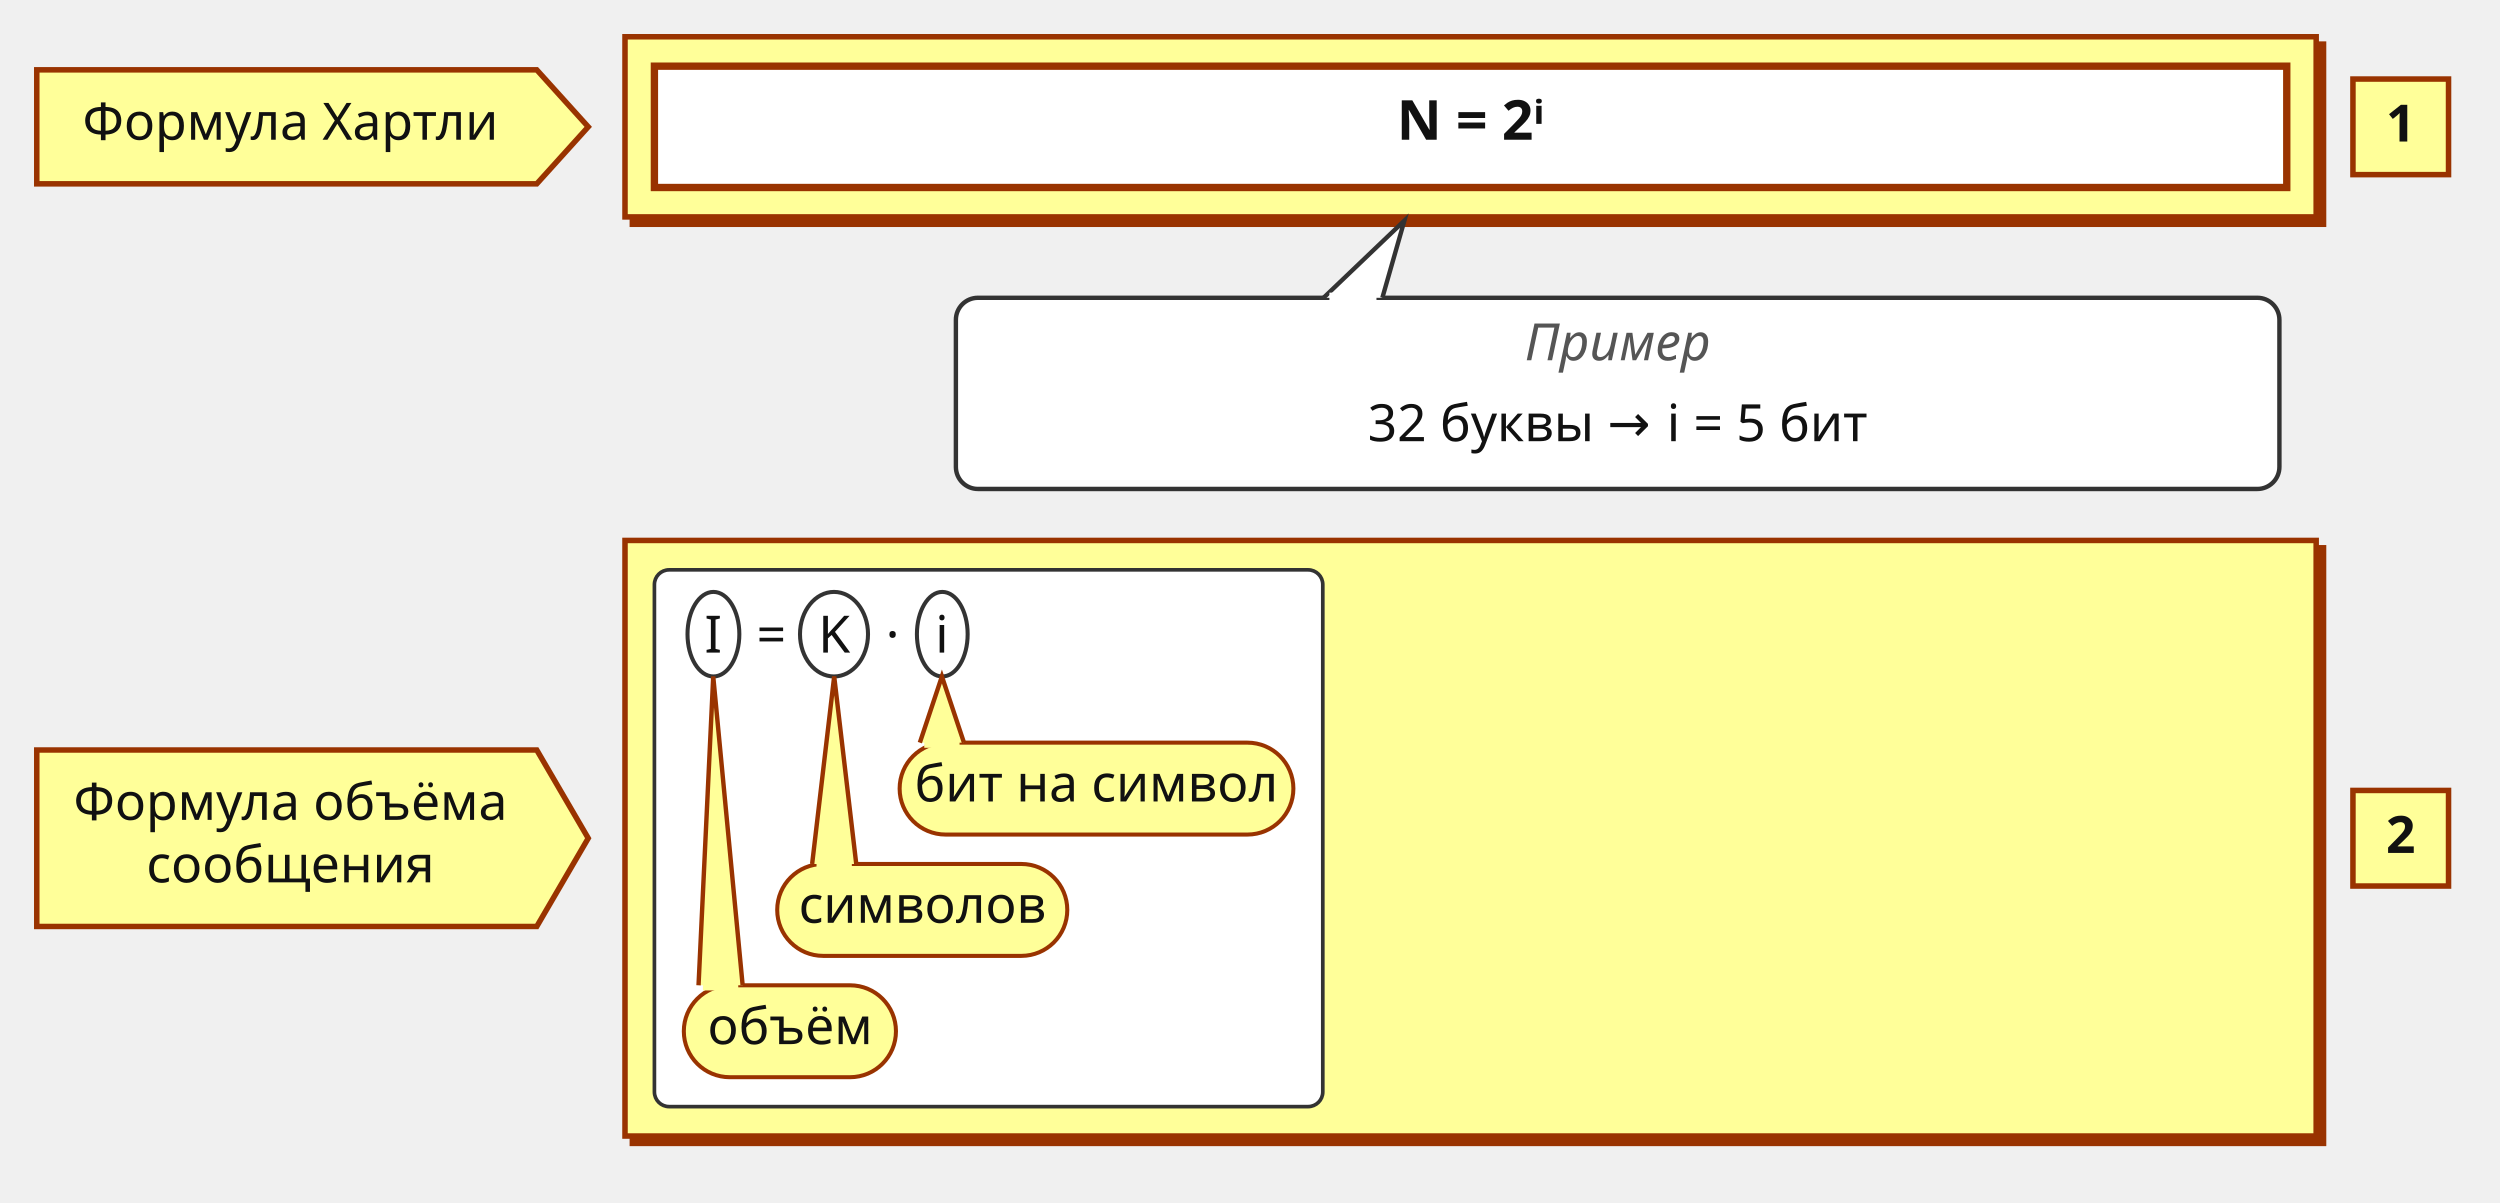
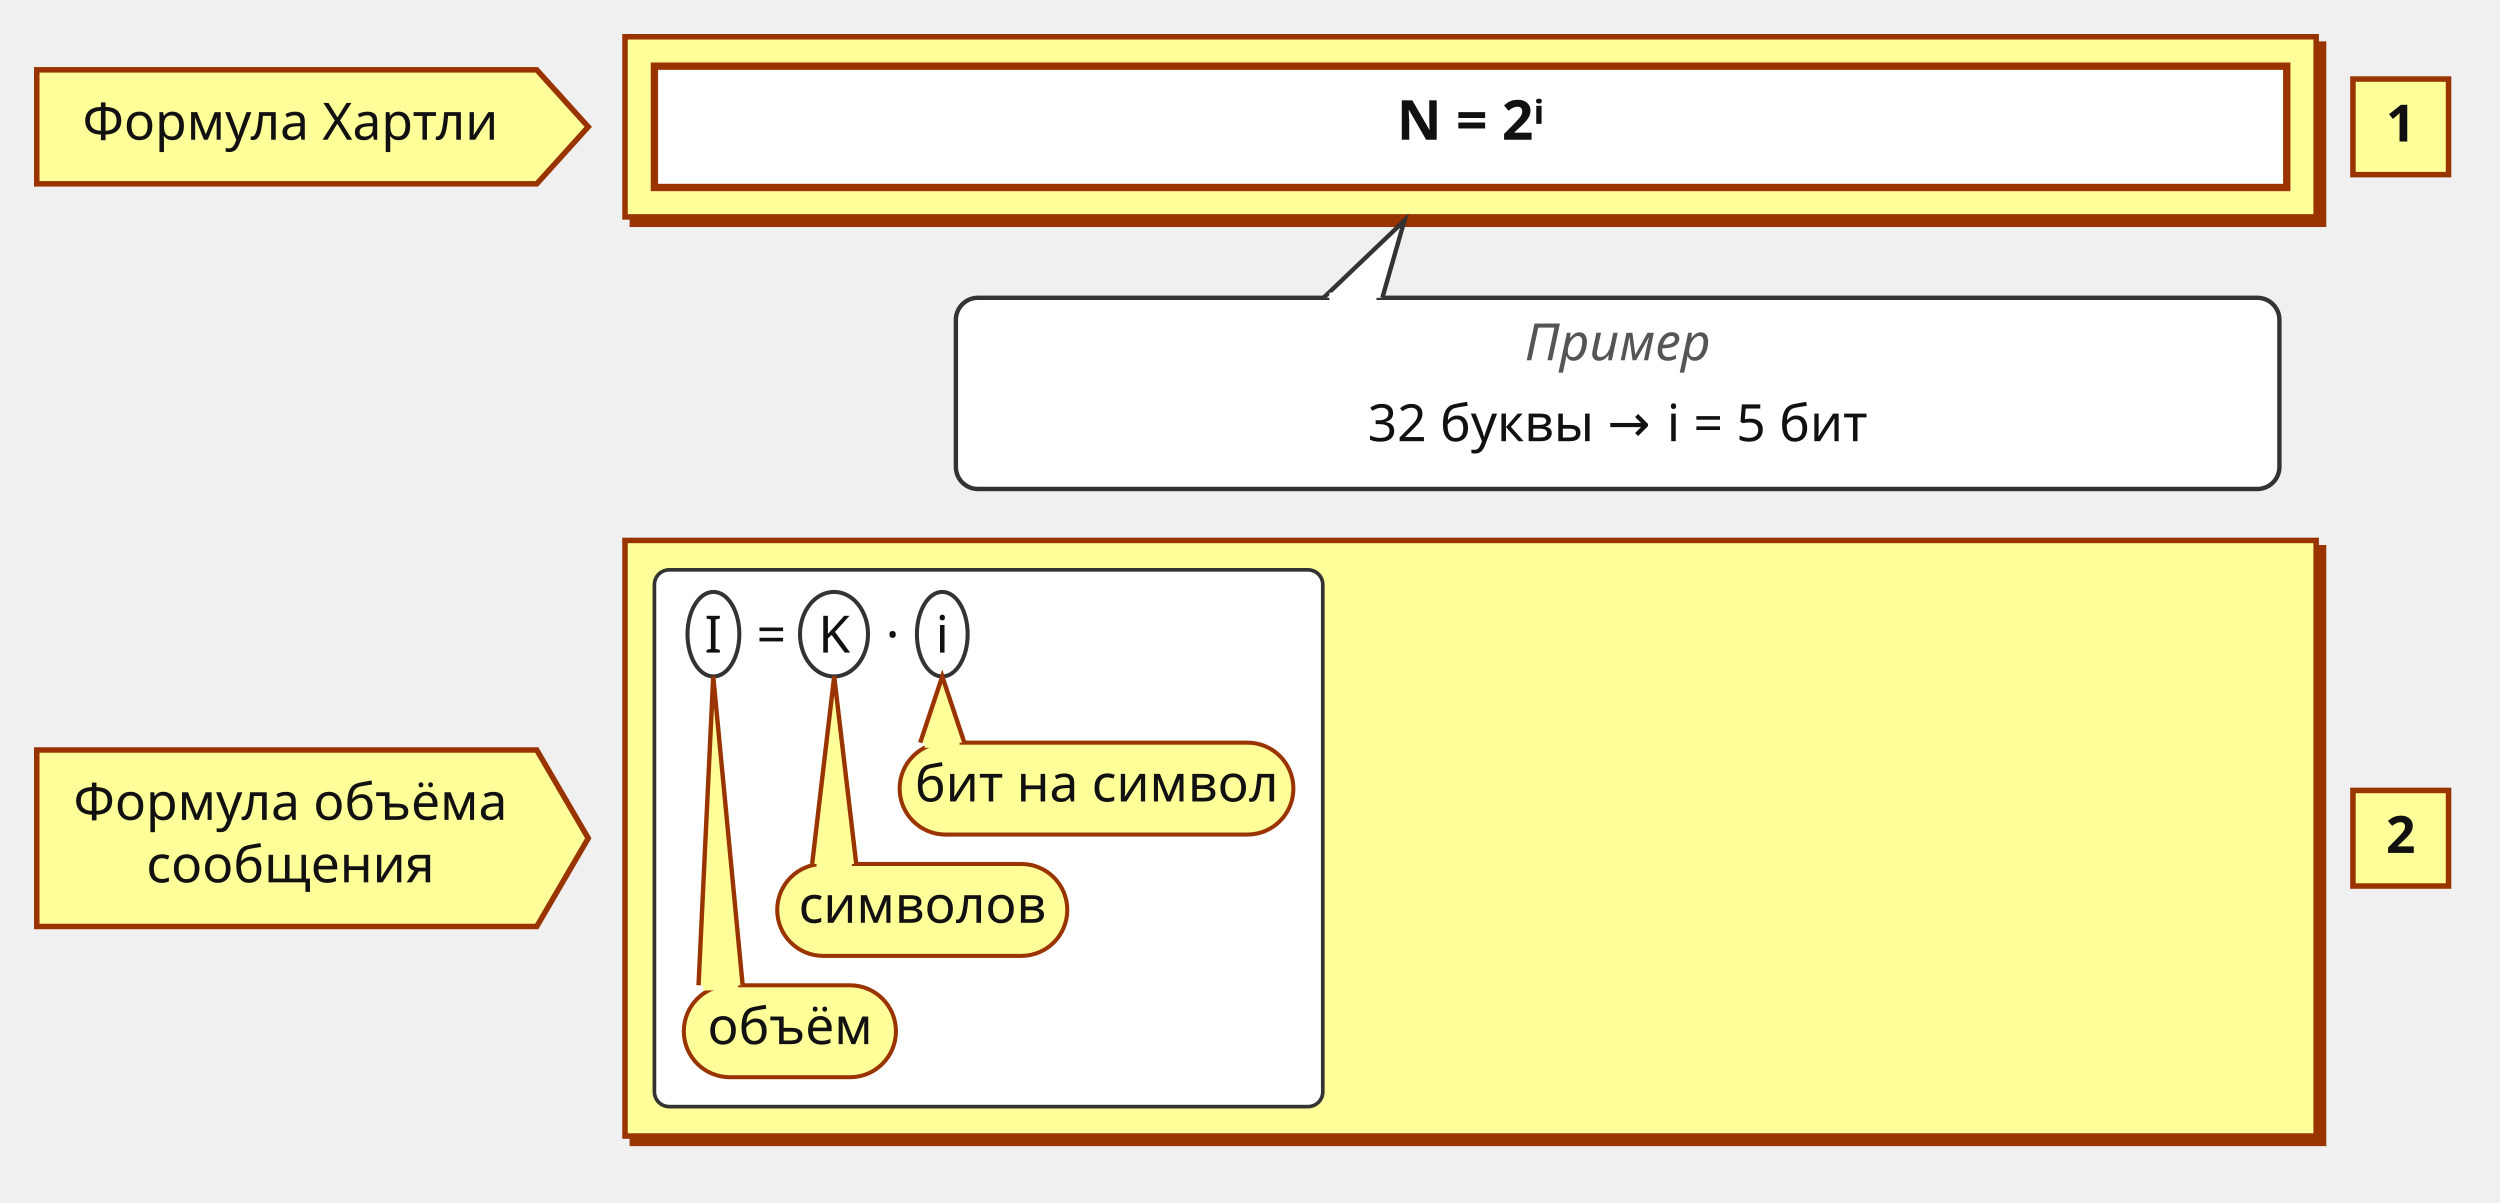
<svg xmlns="http://www.w3.org/2000/svg" width="680" height="327" viewBox="0 0 680 327" font-family="PT Sans, sans-serif">
  <g transform="translate(0.0,0.0)">
    <path d="M10.0,19.0H146.0L160.0,34.5L146.0,50.0H10.0Z" fill="#FFFF99" stroke="#993300" stroke-width="1.5" />
    <text x="79.0" y="38.0" font-size="14" text-anchor="middle" fill="#111">Формула Хартли</text>
    <g class="memo">
      <rect x="172.0" y="12.0" width="460.0" height="49.0" rx="0" fill="#993300" stroke="#993300" stroke-width="1.5" />
      <rect x="170.0" y="10.0" width="460.0" height="49.0" rx="0" fill="#FFFF99" stroke="#993300" stroke-width="1.5" />
      <g class="memo-t">
        <rect x="178.0" y="18.0" width="444.0" height="33.0" rx="0" fill="#fff" stroke="#993300" stroke-width="2" />
        <text x="400.0" y="38.0" font-size="15" text-anchor="middle" font-weight="bold" fill="#111">N = 2ⁱ</text>
      </g>
    </g>
    <rect x="640.0" y="21.5" width="26.0" height="26.0" rx="0" fill="#FFFF99" stroke="#993300" stroke-width="1.5" />
    <text x="653.0" y="38.5" font-size="14" text-anchor="middle" font-weight="bold" fill="#111">1</text>
    <rect x="260.0" y="81.0" width="360.0" height="52.0" rx="6" fill="#FFFFFF" stroke="#333333" stroke-width="1.2" />
    <g data-k="tail">
      <path d="M360.0,81.0L382.0,60.0L376.0,81.0" fill="#FFFFFF" stroke="#333333" stroke-width="1.2" />
      <line x1="361.6" y1="81.0" x2="374.4" y2="81.0" stroke="#FFFFFF" stroke-width="2.8" />
    </g>
    <text x="440.0" y="98.0" font-size="14" text-anchor="middle" font-style="italic" fill="#555">Пример</text>
    <text x="440.0" y="120.0" font-size="14" text-anchor="middle" fill="#111">32 буквы → i = 5 бит</text>
    <path d="M10.0,204.0H146.0L160.0,228.0L146.0,252.0H10.0Z" fill="#FFFF99" stroke="#993300" stroke-width="1.5" />
    <text x="79.0" y="223.0" font-size="14" text-anchor="middle" fill="#111">Формула объёма</text>
    <text x="79.0" y="240.0" font-size="14" text-anchor="middle" fill="#111">сообщения</text>
    <g class="memo">
      <rect x="172.0" y="149.0" width="460.0" height="162.0" rx="0" fill="#993300" stroke="#993300" stroke-width="1.5" />
      <rect x="170.0" y="147.0" width="460.0" height="162.0" rx="0" fill="#FFFF99" stroke="#993300" stroke-width="1.5" />
      <g class="memo-t">
        <rect x="178.0" y="155.0" width="181.8" height="146.0" rx="4" fill="#FFFFFF" stroke="#333333" stroke-width="1" />
        <g transform="translate(186.0,161.0)">
          <rect x="1.0" y="0.0" width="14.1" height="23.0" rx="11.5" fill="#fff" stroke="#333333" stroke-width="1.1" />
          <text x="8.0" y="16.5" font-size="14" text-anchor="middle" fill="#111">I</text>
          <text x="16.1" y="16.5" font-size="14" text-anchor="start" fill="#111"> </text>
          <text x="19.8" y="16.5" font-size="14" text-anchor="start" fill="#111">=</text>
          <text x="26.9" y="16.5" font-size="14" text-anchor="start" fill="#111"> </text>
          <rect x="31.6" y="0.0" width="18.5" height="23.0" rx="11.5" fill="#fff" stroke="#333333" stroke-width="1.1" />
          <text x="40.9" y="16.5" font-size="14" text-anchor="middle" fill="#111">K</text>
          <text x="51.2" y="16.5" font-size="14" text-anchor="start" fill="#111"> </text>
          <text x="54.9" y="16.5" font-size="14" text-anchor="start" fill="#111">·</text>
          <text x="58.6" y="16.5" font-size="14" text-anchor="start" fill="#111"> </text>
          <rect x="63.4" y="0.0" width="13.8" height="23.0" rx="11.5" fill="#fff" stroke="#333333" stroke-width="1.1" />
-           <text x="70.2" y="16.5" font-size="14" text-anchor="middle" fill="#111">i</text>
+           <text x="70.3" y="16.5" font-size="14" text-anchor="middle" fill="#111">i</text>
          <rect x="58.7" y="41.0" width="107.1" height="25.0" rx="12.5" fill="#FFFF99" stroke="#993300" stroke-width="1.1" />
          <g data-k="tail">
-             <path d="M64.2,41.0L70.2,23.0L76.2,41.0" fill="#FFFF99" stroke="#993300" stroke-width="1.2" />
-             <line x1="65.4" y1="41.0" x2="75.0" y2="41.0" stroke="#FFFF99" stroke-width="2.8" />
+             <path d="M64.3,41.0L70.3,23.0L76.3,41.0" fill="#FFFF99" stroke="#993300" stroke-width="1.2" />
+             <line x1="65.5" y1="41.0" x2="75.0" y2="41.0" stroke="#FFFF99" stroke-width="2.8" />
          </g>
-           <text x="112.2" y="57.0" font-size="14" text-anchor="middle" fill="#111">бит на символ</text>
+           <text x="112.3" y="57.0" font-size="14" text-anchor="middle" fill="#111">бит на символ</text>
          <rect x="25.4" y="74.0" width="78.9" height="25.0" rx="12.5" fill="#FFFF99" stroke="#993300" stroke-width="1.1" />
          <g data-k="tail">
            <path d="M34.9,74.0L40.9,23.0L46.9,74.0" fill="#FFFF99" stroke="#993300" stroke-width="1.2" />
            <line x1="36.1" y1="74.0" x2="45.7" y2="74.0" stroke="#FFFF99" stroke-width="2.8" />
          </g>
          <text x="64.9" y="90.0" font-size="14" text-anchor="middle" fill="#111">символов</text>
          <rect x="0.0" y="107.0" width="57.7" height="25.0" rx="12.5" fill="#FFFF99" stroke="#993300" stroke-width="1.1" />
          <g data-k="tail">
            <path d="M4.0,107.0L8.0,23.0L16.0,107.0" fill="#FFFF99" stroke="#993300" stroke-width="1.2" />
            <line x1="5.2" y1="107.0" x2="14.8" y2="107.0" stroke="#FFFF99" stroke-width="2.8" />
          </g>
          <text x="28.9" y="123.0" font-size="14" text-anchor="middle" fill="#111">объём</text>
        </g>
      </g>
    </g>
    <rect x="640.0" y="215.0" width="26.0" height="26.0" rx="0" fill="#FFFF99" stroke="#993300" stroke-width="1.5" />
    <text x="653.0" y="232.0" font-size="14" text-anchor="middle" font-weight="bold" fill="#111">2</text>
  </g>
</svg>
